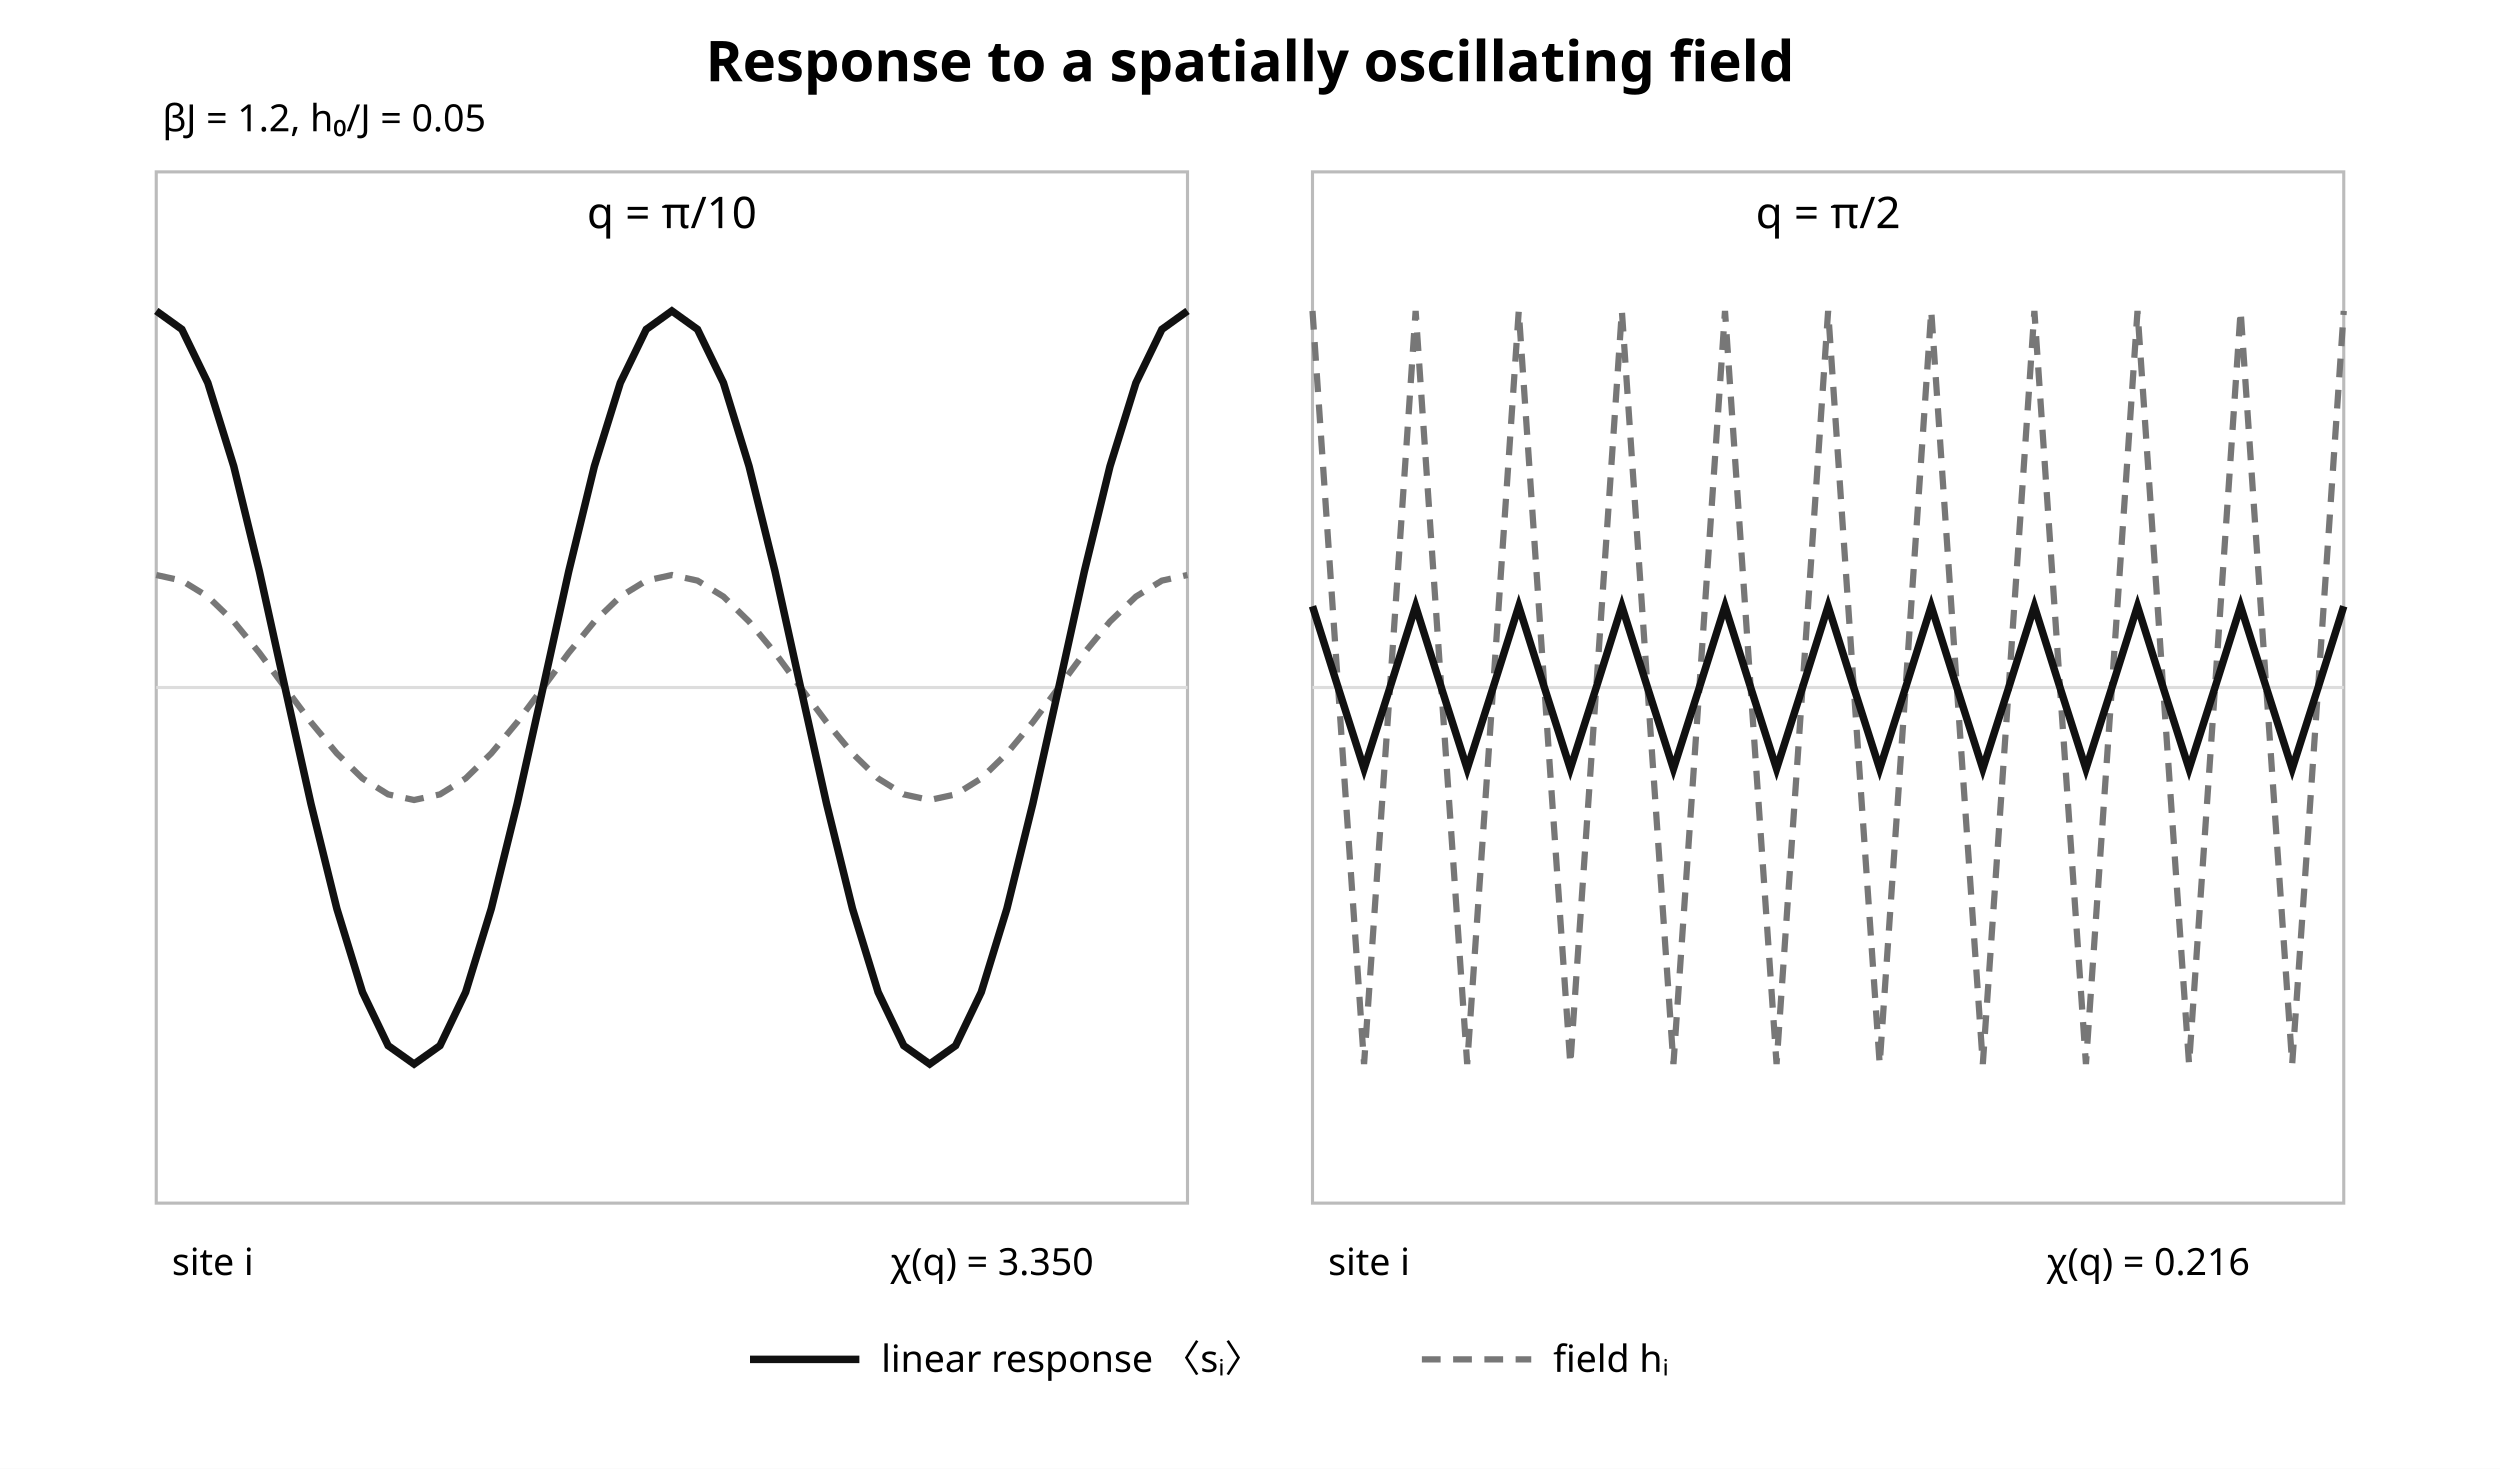
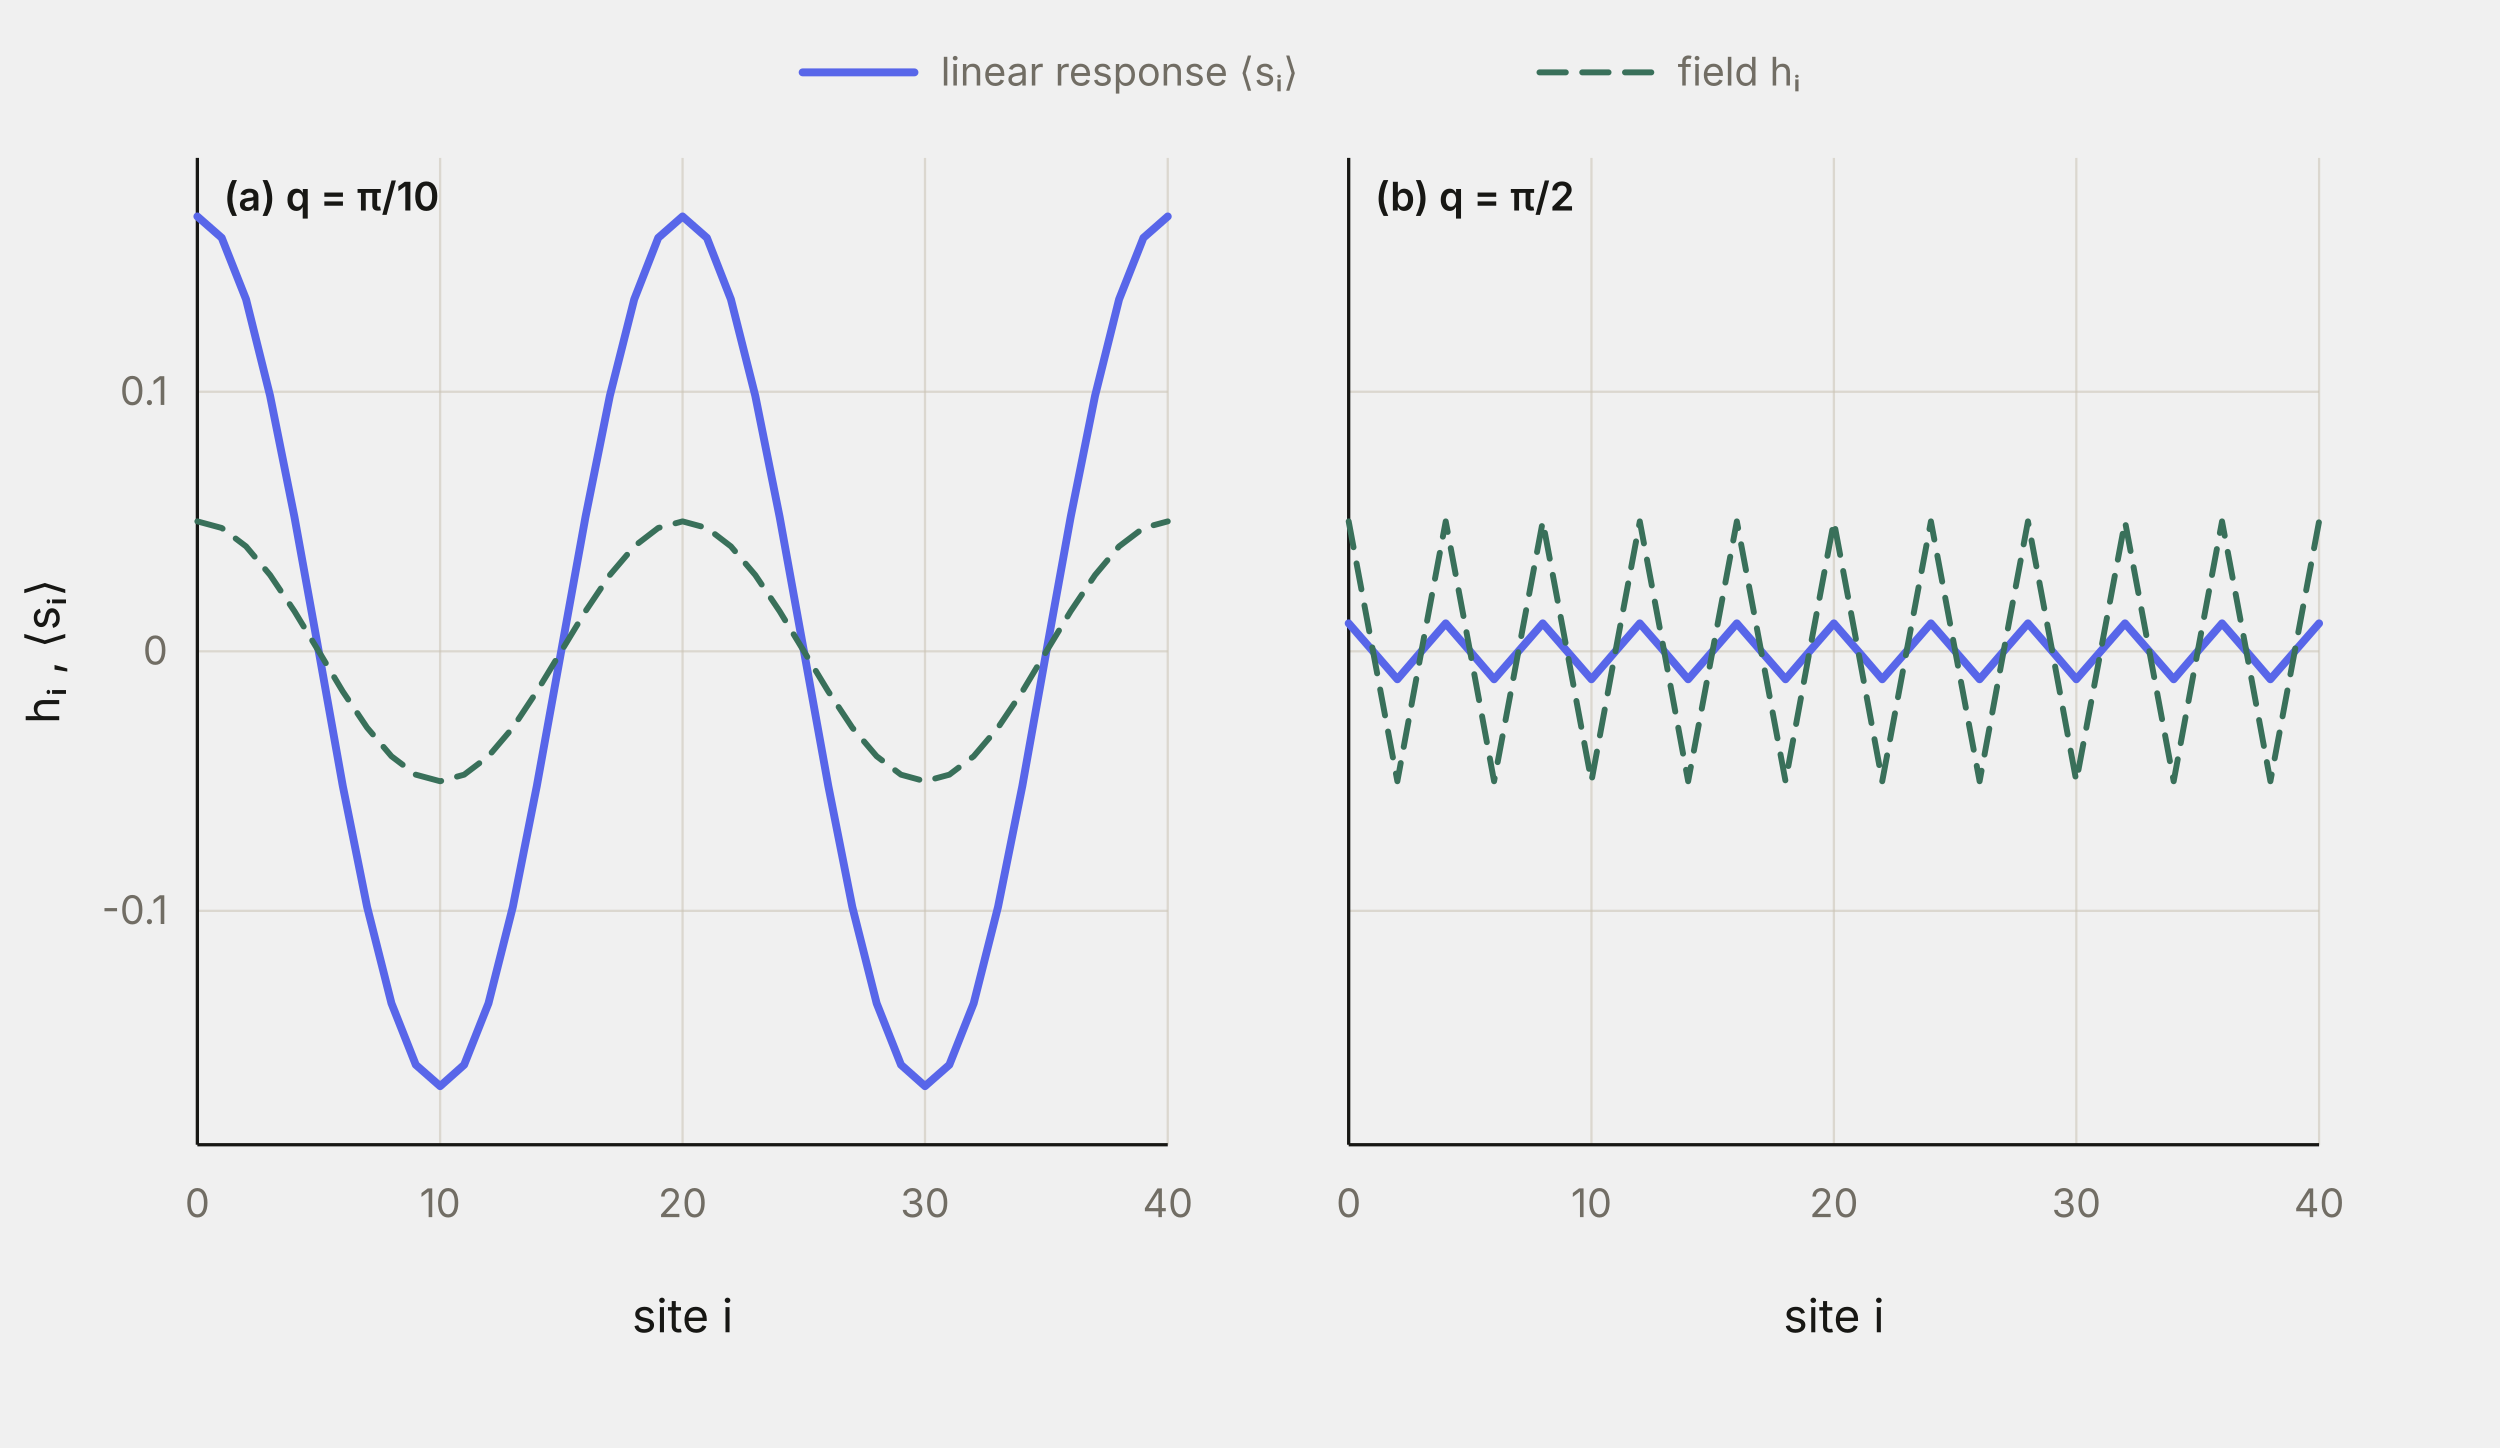
- <svg xmlns="http://www.w3.org/2000/svg" width="800" height="470" viewBox="0 0 800 470">
-   <rect width="100%" height="100%" fill="white" />
-   <text x="400" y="26" text-anchor="middle" font-family="system-ui, sans-serif" font-size="18" font-weight="600">Response to a spatially oscillating field</text>
-   <rect x="50" y="55" width="330" height="330" fill="none" stroke="#bbb" />
-   <line x1="50" y1="220.0" x2="380" y2="220.0" stroke="#ddd" />
-   <text x="215.0" y="73" text-anchor="middle" font-family="system-ui, sans-serif" font-size="14">q = π/10</text>
-   <polyline fill="none" stroke="#777" stroke-width="2" stroke-dasharray="6 4" points="50.0,184.0 58.2,185.8 66.5,190.9 74.8,198.9 83.0,208.9 91.2,220.0 99.5,231.1 107.8,241.1 116.0,249.1 124.2,254.2 132.5,256.0 140.8,254.2 149.0,249.1 157.2,241.1 165.5,231.1 173.8,220.0 182.0,208.9 190.2,198.9 198.5,190.9 206.8,185.8 215.0,184.0 223.2,185.8 231.5,190.9 239.7,198.9 248.0,208.9 256.2,220.0 264.5,231.1 272.8,241.1 281.0,249.1 289.2,254.2 297.5,256.0 305.8,254.2 314.0,249.1 322.2,241.1 330.5,231.1 338.8,220.0 347.0,208.9 355.2,198.9 363.5,190.9 371.8,185.8 380.0,184.0" />
-   <polyline fill="none" stroke="#111" stroke-width="2.4" points="50.0,99.5 58.2,105.4 66.5,122.5 74.8,149.2 83.0,182.8 91.2,220.0 99.5,257.2 107.8,290.8 116.0,317.5 124.2,334.6 132.5,340.5 140.8,334.6 149.0,317.5 157.2,290.8 165.5,257.2 173.8,220.0 182.0,182.8 190.2,149.2 198.5,122.5 206.8,105.4 215.0,99.5 223.2,105.4 231.5,122.5 239.7,149.2 248.0,182.8 256.2,220.0 264.5,257.2 272.8,290.8 281.0,317.5 289.2,334.6 297.5,340.5 305.8,334.6 314.0,317.5 322.2,290.8 330.5,257.2 338.8,220.0 347.0,182.8 355.2,149.2 363.5,122.5 371.8,105.4 380.0,99.5" />
-   <text x="55" y="408" font-family="system-ui, sans-serif" font-size="12">site i</text>
-   <text x="285" y="408" font-family="system-ui, sans-serif" font-size="12">χ(q) = 3.350</text>
-   <rect x="420" y="55" width="330" height="330" fill="none" stroke="#bbb" />
-   <line x1="420" y1="220.0" x2="750" y2="220.0" stroke="#ddd" />
-   <text x="585.0" y="73" text-anchor="middle" font-family="system-ui, sans-serif" font-size="14">q = π/2</text>
-   <polyline fill="none" stroke="#777" stroke-width="2" stroke-dasharray="6 4" points="420.0,99.5 428.2,220.0 436.5,340.5 444.8,220.0 453.0,99.5 461.2,220.0 469.5,340.5 477.8,220.0 486.0,99.5 494.2,220.0 502.5,340.5 510.8,220.0 519.0,99.5 527.2,220.0 535.5,340.5 543.8,220.0 552.0,99.5 560.2,220.0 568.5,340.5 576.8,220.0 585.0,99.5 593.2,220.0 601.5,340.5 609.8,220.0 618.0,99.5 626.2,220.0 634.5,340.5 642.8,220.0 651.0,99.5 659.2,220.0 667.5,340.5 675.8,220.0 684.0,99.5 692.2,220.0 700.5,340.5 708.8,220.0 717.0,99.5 725.2,220.0 733.5,340.5 741.8,220.0 750.0,99.5" />
-   <polyline fill="none" stroke="#111" stroke-width="2.4" points="420.0,194.0 428.2,220.0 436.5,246.0 444.8,220.0 453.0,194.0 461.2,220.0 469.5,246.0 477.8,220.0 486.0,194.0 494.2,220.0 502.5,246.0 510.8,220.0 519.0,194.0 527.2,220.0 535.5,246.0 543.8,220.0 552.0,194.0 560.2,220.0 568.5,246.0 576.8,220.0 585.0,194.0 593.2,220.0 601.5,246.0 609.8,220.0 618.0,194.0 626.2,220.0 634.5,246.0 642.8,220.0 651.0,194.0 659.2,220.0 667.5,246.0 675.8,220.0 684.0,194.0 692.2,220.0 700.5,246.0 708.8,220.0 717.0,194.0 725.2,220.0 733.5,246.0 741.8,220.0 750.0,194.0" />
-   <text x="425" y="408" font-family="system-ui, sans-serif" font-size="12">site i</text>
-   <text x="655" y="408" font-family="system-ui, sans-serif" font-size="12">χ(q) = 0.216</text>
-   <text x="52" y="42" font-family="system-ui, sans-serif" font-size="12">βJ = 1.2,  h₀/J = 0.05</text>
-   <line x1="240" y1="435" x2="275" y2="435" stroke="#111" stroke-width="2.4" />
-   <text x="282" y="439" font-family="system-ui, sans-serif" font-size="12">linear response 〈sᵢ〉</text>
-   <line x1="455" y1="435" x2="490" y2="435" stroke="#777" stroke-width="2" stroke-dasharray="6 4" />
-   <text x="497" y="439" font-family="system-ui, sans-serif" font-size="12">field hᵢ</text>
+ <svg xmlns="http://www.w3.org/2000/svg" width="760" height="440" viewBox="0 0 760 440">
+   <style>
+ .axis{stroke:#171714;stroke-width:1}.grid{stroke:#cbc3b5;stroke-width:.7;opacity:.55}
+ .tick{fill:#716d64;font:12px system-ui,-apple-system,BlinkMacSystemFont,"Segoe UI",sans-serif}
+ .label{fill:#171714;font:14px system-ui,-apple-system,BlinkMacSystemFont,"Segoe UI",sans-serif}
+ .legend{fill:#716d64;font:12px system-ui,-apple-system,BlinkMacSystemFont,"Segoe UI",sans-serif}
+ .panel{fill:#171714;font:600 12px system-ui,-apple-system,BlinkMacSystemFont,"Segoe UI",sans-serif}
+ .primary{fill:none;stroke:#5866e9;stroke-width:2.4;stroke-linecap:round;stroke-linejoin:round}
+ .secondary{fill:none;stroke:#39705a;stroke-width:1.8;stroke-dasharray:8 5;stroke-linecap:round;stroke-linejoin:round}
+ .inkdash{fill:none;stroke:#171714;stroke-width:1.8;stroke-dasharray:7 5;opacity:.78}
+ .muteddot{fill:none;stroke:#716d64;stroke-width:1.8;stroke-dasharray:2.5 4;opacity:.9}
+ @media(prefers-color-scheme:dark){.axis{stroke:#f0eadf}.grid{stroke:#4a4740}.tick,.legend{fill:#a8a196}.label,.panel{fill:#f0eadf}.primary{stroke:#99a2ff}.secondary{stroke:#8bc4a9}.inkdash{stroke:#f0eadf}.muteddot{stroke:#a8a196}}
+ </style>
+   <line class="grid" x1="60" y1="276.9" x2="355" y2="276.9" />
+   <text class="tick" x="51" y="280.9" text-anchor="end">-0.1</text>
+   <line class="grid" x1="60" y1="198.0" x2="355" y2="198.0" />
+   <text class="tick" x="51" y="202.0" text-anchor="end">0</text>
+   <line class="grid" x1="60" y1="119.1" x2="355" y2="119.1" />
+   <text class="tick" x="51" y="123.1" text-anchor="end">0.1</text>
+   <line class="grid" x1="60.0" y1="48" x2="60.0" y2="348" />
+   <text class="tick" x="60.0" y="370" text-anchor="middle">0</text>
+   <line class="grid" x1="133.8" y1="48" x2="133.8" y2="348" />
+   <text class="tick" x="133.8" y="370" text-anchor="middle">10</text>
+   <line class="grid" x1="207.5" y1="48" x2="207.5" y2="348" />
+   <text class="tick" x="207.5" y="370" text-anchor="middle">20</text>
+   <line class="grid" x1="281.2" y1="48" x2="281.2" y2="348" />
+   <text class="tick" x="281.2" y="370" text-anchor="middle">30</text>
+   <line class="grid" x1="355.0" y1="48" x2="355.0" y2="348" />
+   <text class="tick" x="355.0" y="370" text-anchor="middle">40</text>
+   <line class="axis" x1="60" y1="48" x2="60" y2="348" />
+   <line class="axis" x1="60" y1="348" x2="355" y2="348" />
+   <text class="panel" x="68" y="64">(a) q = π/10</text>
+   <text class="label" x="207.5" y="405" text-anchor="middle">site i</text>
+   <text class="label" x="18" y="198" text-anchor="middle" transform="rotate(-90 18 198)">hᵢ , ⟨sᵢ⟩</text>
+   <polyline class="primary" points="60.0,65.8 67.4,72.3 74.8,91.0 82.1,120.3 89.5,157.1 96.9,198.0 104.2,238.9 111.6,275.7 119.0,305.0 126.4,323.7 133.8,330.2 141.1,323.7 148.5,305.0 155.9,275.7 163.2,238.9 170.6,198.0 178.0,157.1 185.4,120.3 192.8,91.0 200.1,72.3 207.5,65.8 214.9,72.3 222.2,91.0 229.6,120.3 237.0,157.1 244.4,198.0 251.8,238.9 259.1,275.7 266.5,305.0 273.9,323.7 281.2,330.2 288.6,323.7 296.0,305.0 303.4,275.7 310.8,238.9 318.1,198.0 325.5,157.1 332.9,120.3 340.2,91.0 347.6,72.3 355.0,65.8" />
+   <polyline class="secondary" points="60.0,158.5 67.4,160.5 74.8,166.1 82.1,174.8 89.5,185.8 96.9,198.0 104.2,210.2 111.6,221.2 119.0,229.9 126.4,235.5 133.8,237.5 141.1,235.5 148.5,229.9 155.9,221.2 163.2,210.2 170.6,198.0 178.0,185.8 185.4,174.8 192.8,166.1 200.1,160.5 207.5,158.5 214.9,160.5 222.2,166.1 229.6,174.8 237.0,185.8 244.4,198.0 251.8,210.2 259.1,221.2 266.5,229.9 273.9,235.5 281.2,237.5 288.6,235.5 296.0,229.9 303.4,221.2 310.8,210.2 318.1,198.0 325.5,185.8 332.9,174.8 340.2,166.1 347.6,160.5 355.0,158.5" />
+   <line class="grid" x1="410" y1="276.9" x2="705" y2="276.9" />
+   <line class="grid" x1="410" y1="198.0" x2="705" y2="198.0" />
+   <line class="grid" x1="410" y1="119.1" x2="705" y2="119.1" />
+   <line class="grid" x1="410.0" y1="48" x2="410.0" y2="348" />
+   <text class="tick" x="410.0" y="370" text-anchor="middle">0</text>
+   <line class="grid" x1="483.8" y1="48" x2="483.8" y2="348" />
+   <text class="tick" x="483.8" y="370" text-anchor="middle">10</text>
+   <line class="grid" x1="557.5" y1="48" x2="557.5" y2="348" />
+   <text class="tick" x="557.5" y="370" text-anchor="middle">20</text>
+   <line class="grid" x1="631.2" y1="48" x2="631.2" y2="348" />
+   <text class="tick" x="631.2" y="370" text-anchor="middle">30</text>
+   <line class="grid" x1="705.0" y1="48" x2="705.0" y2="348" />
+   <text class="tick" x="705.0" y="370" text-anchor="middle">40</text>
+   <line class="axis" x1="410" y1="48" x2="410" y2="348" />
+   <line class="axis" x1="410" y1="348" x2="705" y2="348" />
+   <text class="panel" x="418" y="64">(b) q = π/2</text>
+   <text class="label" x="557.5" y="405" text-anchor="middle">site i</text>
+   <polyline class="primary" points="410.0,189.5 417.4,198.0 424.8,206.5 432.1,198.0 439.5,189.5 446.9,198.0 454.2,206.5 461.6,198.0 469.0,189.5 476.4,198.0 483.8,206.5 491.1,198.0 498.5,189.5 505.9,198.0 513.2,206.5 520.6,198.0 528.0,189.5 535.4,198.0 542.8,206.5 550.1,198.0 557.5,189.5 564.9,198.0 572.2,206.5 579.6,198.0 587.0,189.5 594.4,198.0 601.8,206.5 609.1,198.0 616.5,189.5 623.9,198.0 631.2,206.5 638.6,198.0 646.0,189.5 653.4,198.0 660.8,206.5 668.1,198.0 675.5,189.5 682.9,198.0 690.2,206.5 697.6,198.0 705.0,189.5" />
+   <polyline class="secondary" points="410.0,158.5 417.4,198.0 424.8,237.5 432.1,198.0 439.5,158.5 446.9,198.0 454.2,237.5 461.6,198.0 469.0,158.5 476.4,198.0 483.8,237.5 491.1,198.0 498.5,158.5 505.9,198.0 513.2,237.5 520.6,198.0 528.0,158.5 535.4,198.0 542.8,237.5 550.1,198.0 557.5,158.5 564.9,198.0 572.2,237.5 579.6,198.0 587.0,158.5 594.4,198.0 601.8,237.5 609.1,198.0 616.5,158.5 623.9,198.0 631.2,237.5 638.6,198.0 646.0,158.5 653.4,198.0 660.8,237.5 668.1,198.0 675.5,158.5 682.9,198.0 690.2,237.5 697.6,198.0 705.0,158.5" />
+   <line class="primary" x1="244" y1="22" x2="278" y2="22" />
+   <text class="legend" x="286" y="26">linear response ⟨sᵢ⟩</text>
+   <line class="secondary" x1="468" y1="22" x2="502" y2="22" />
+   <text class="legend" x="510" y="26">field hᵢ</text>
</svg>
